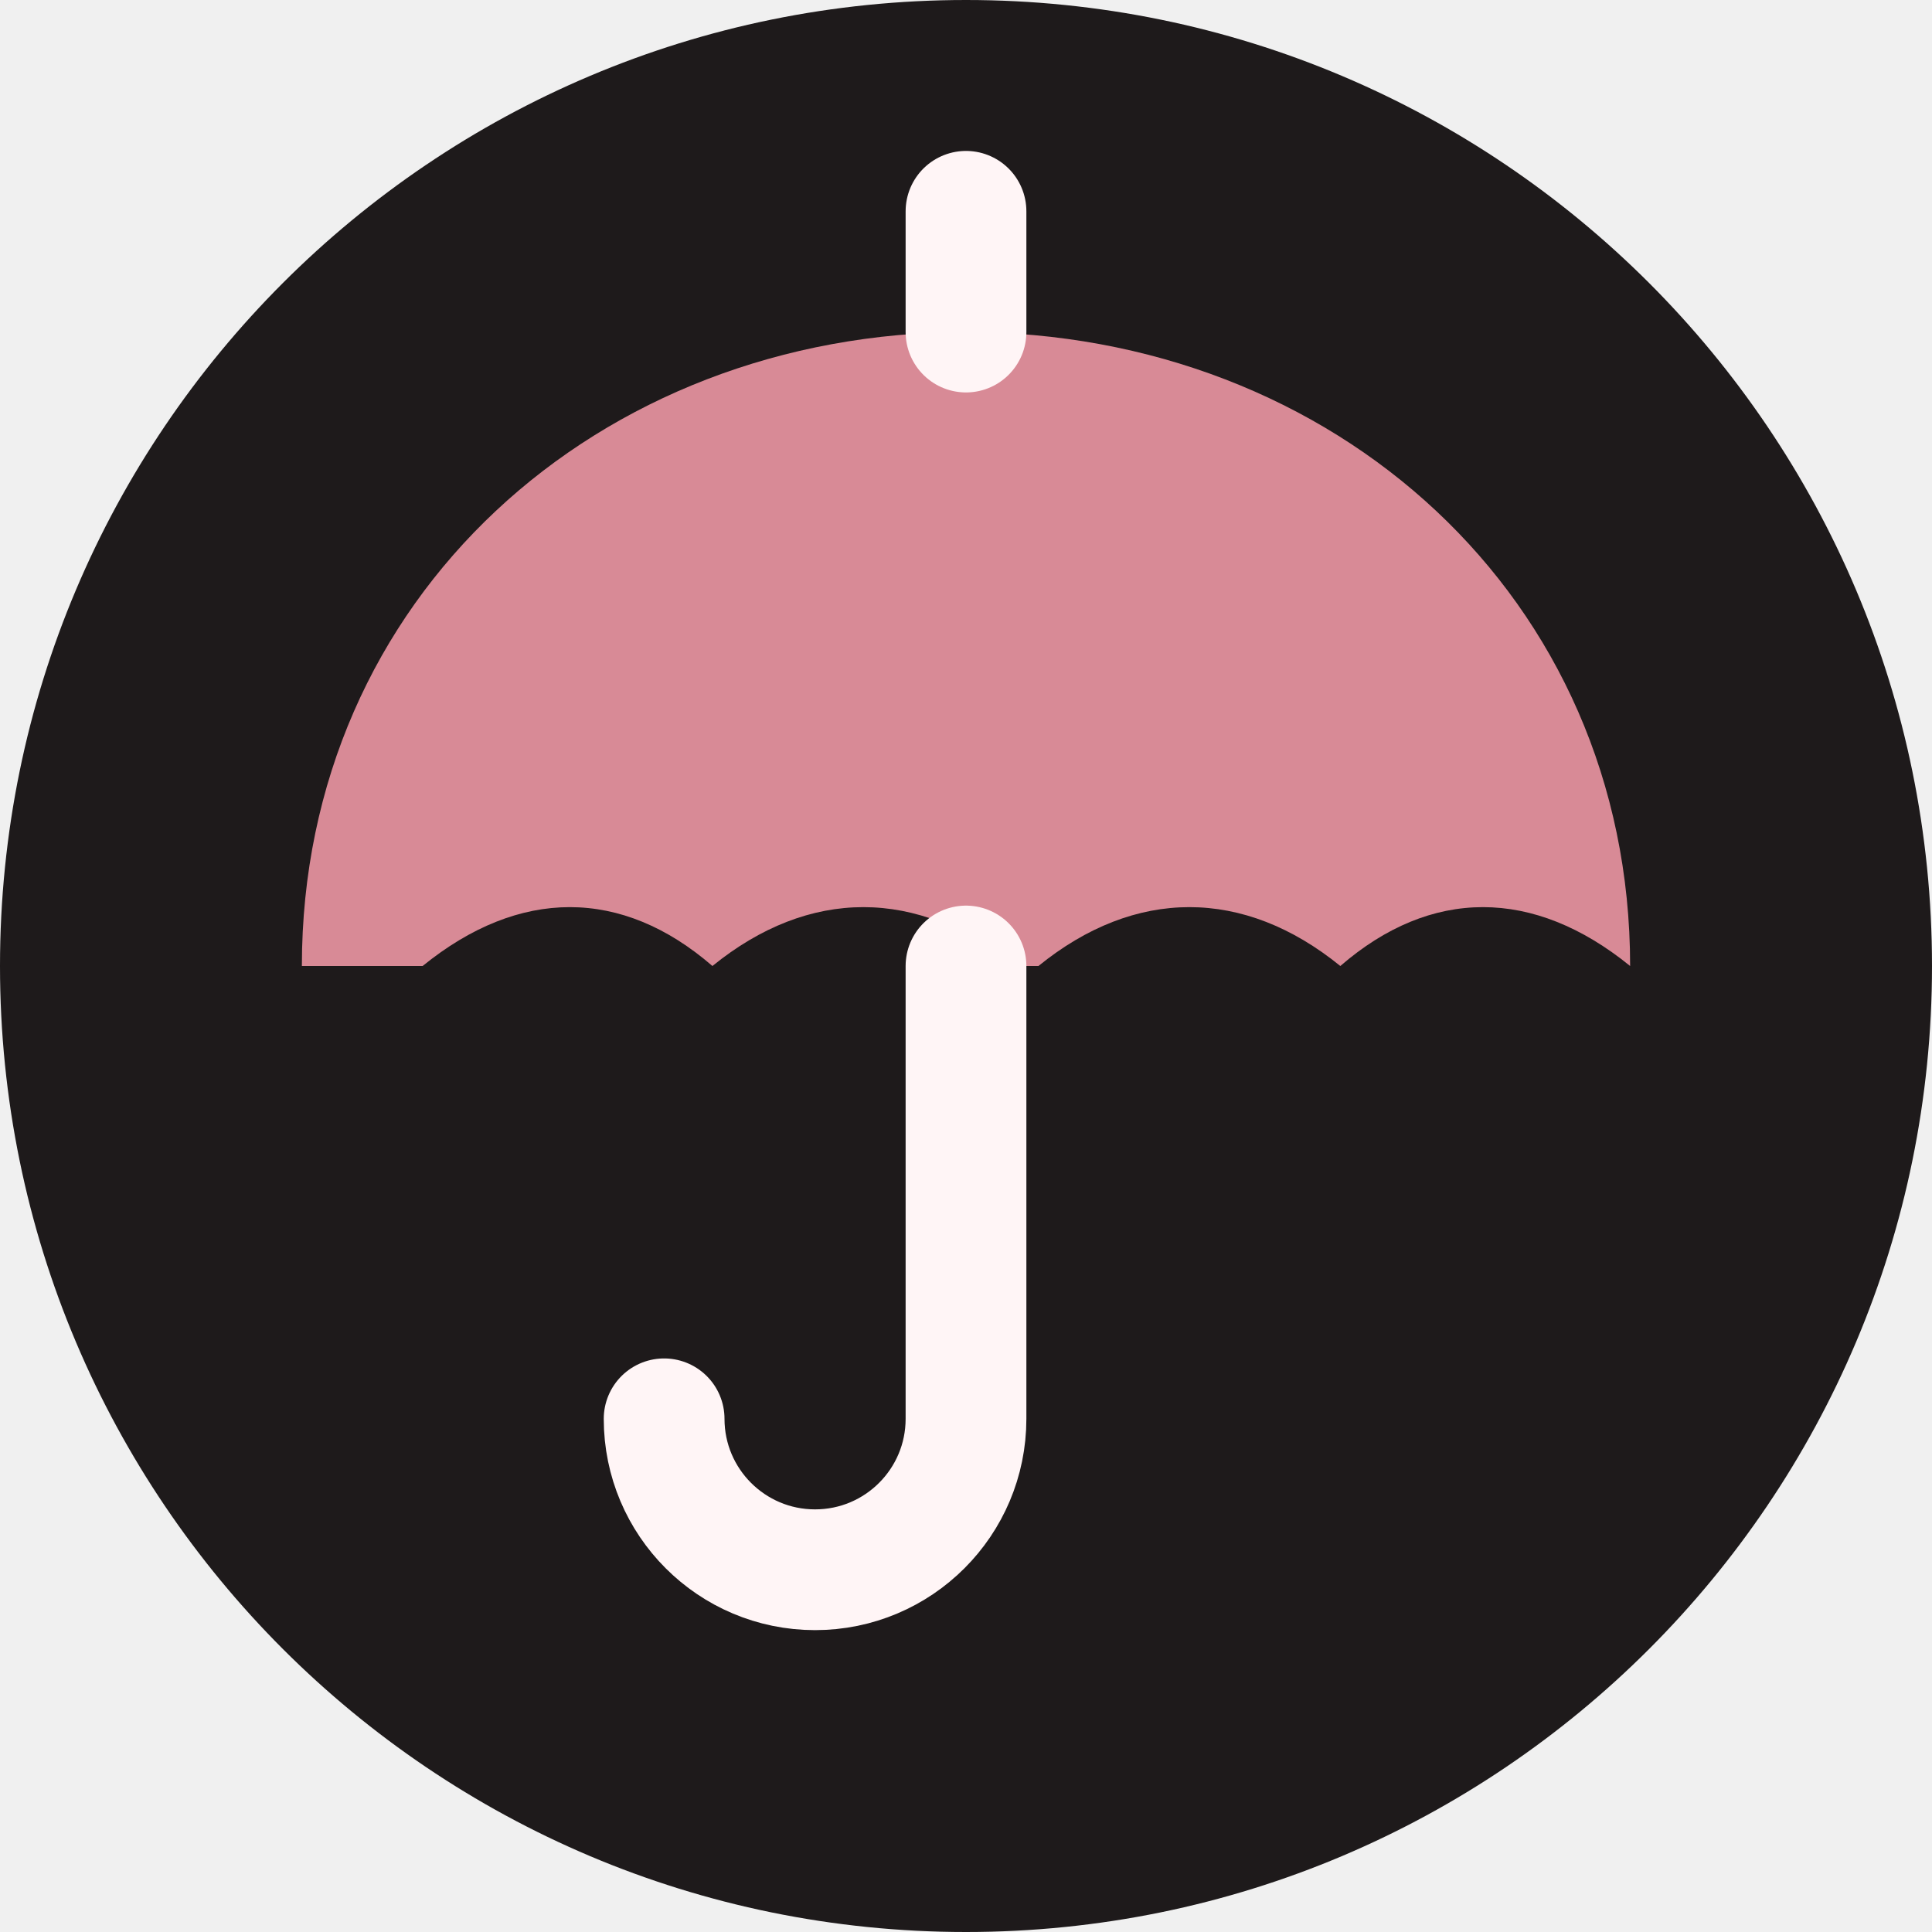
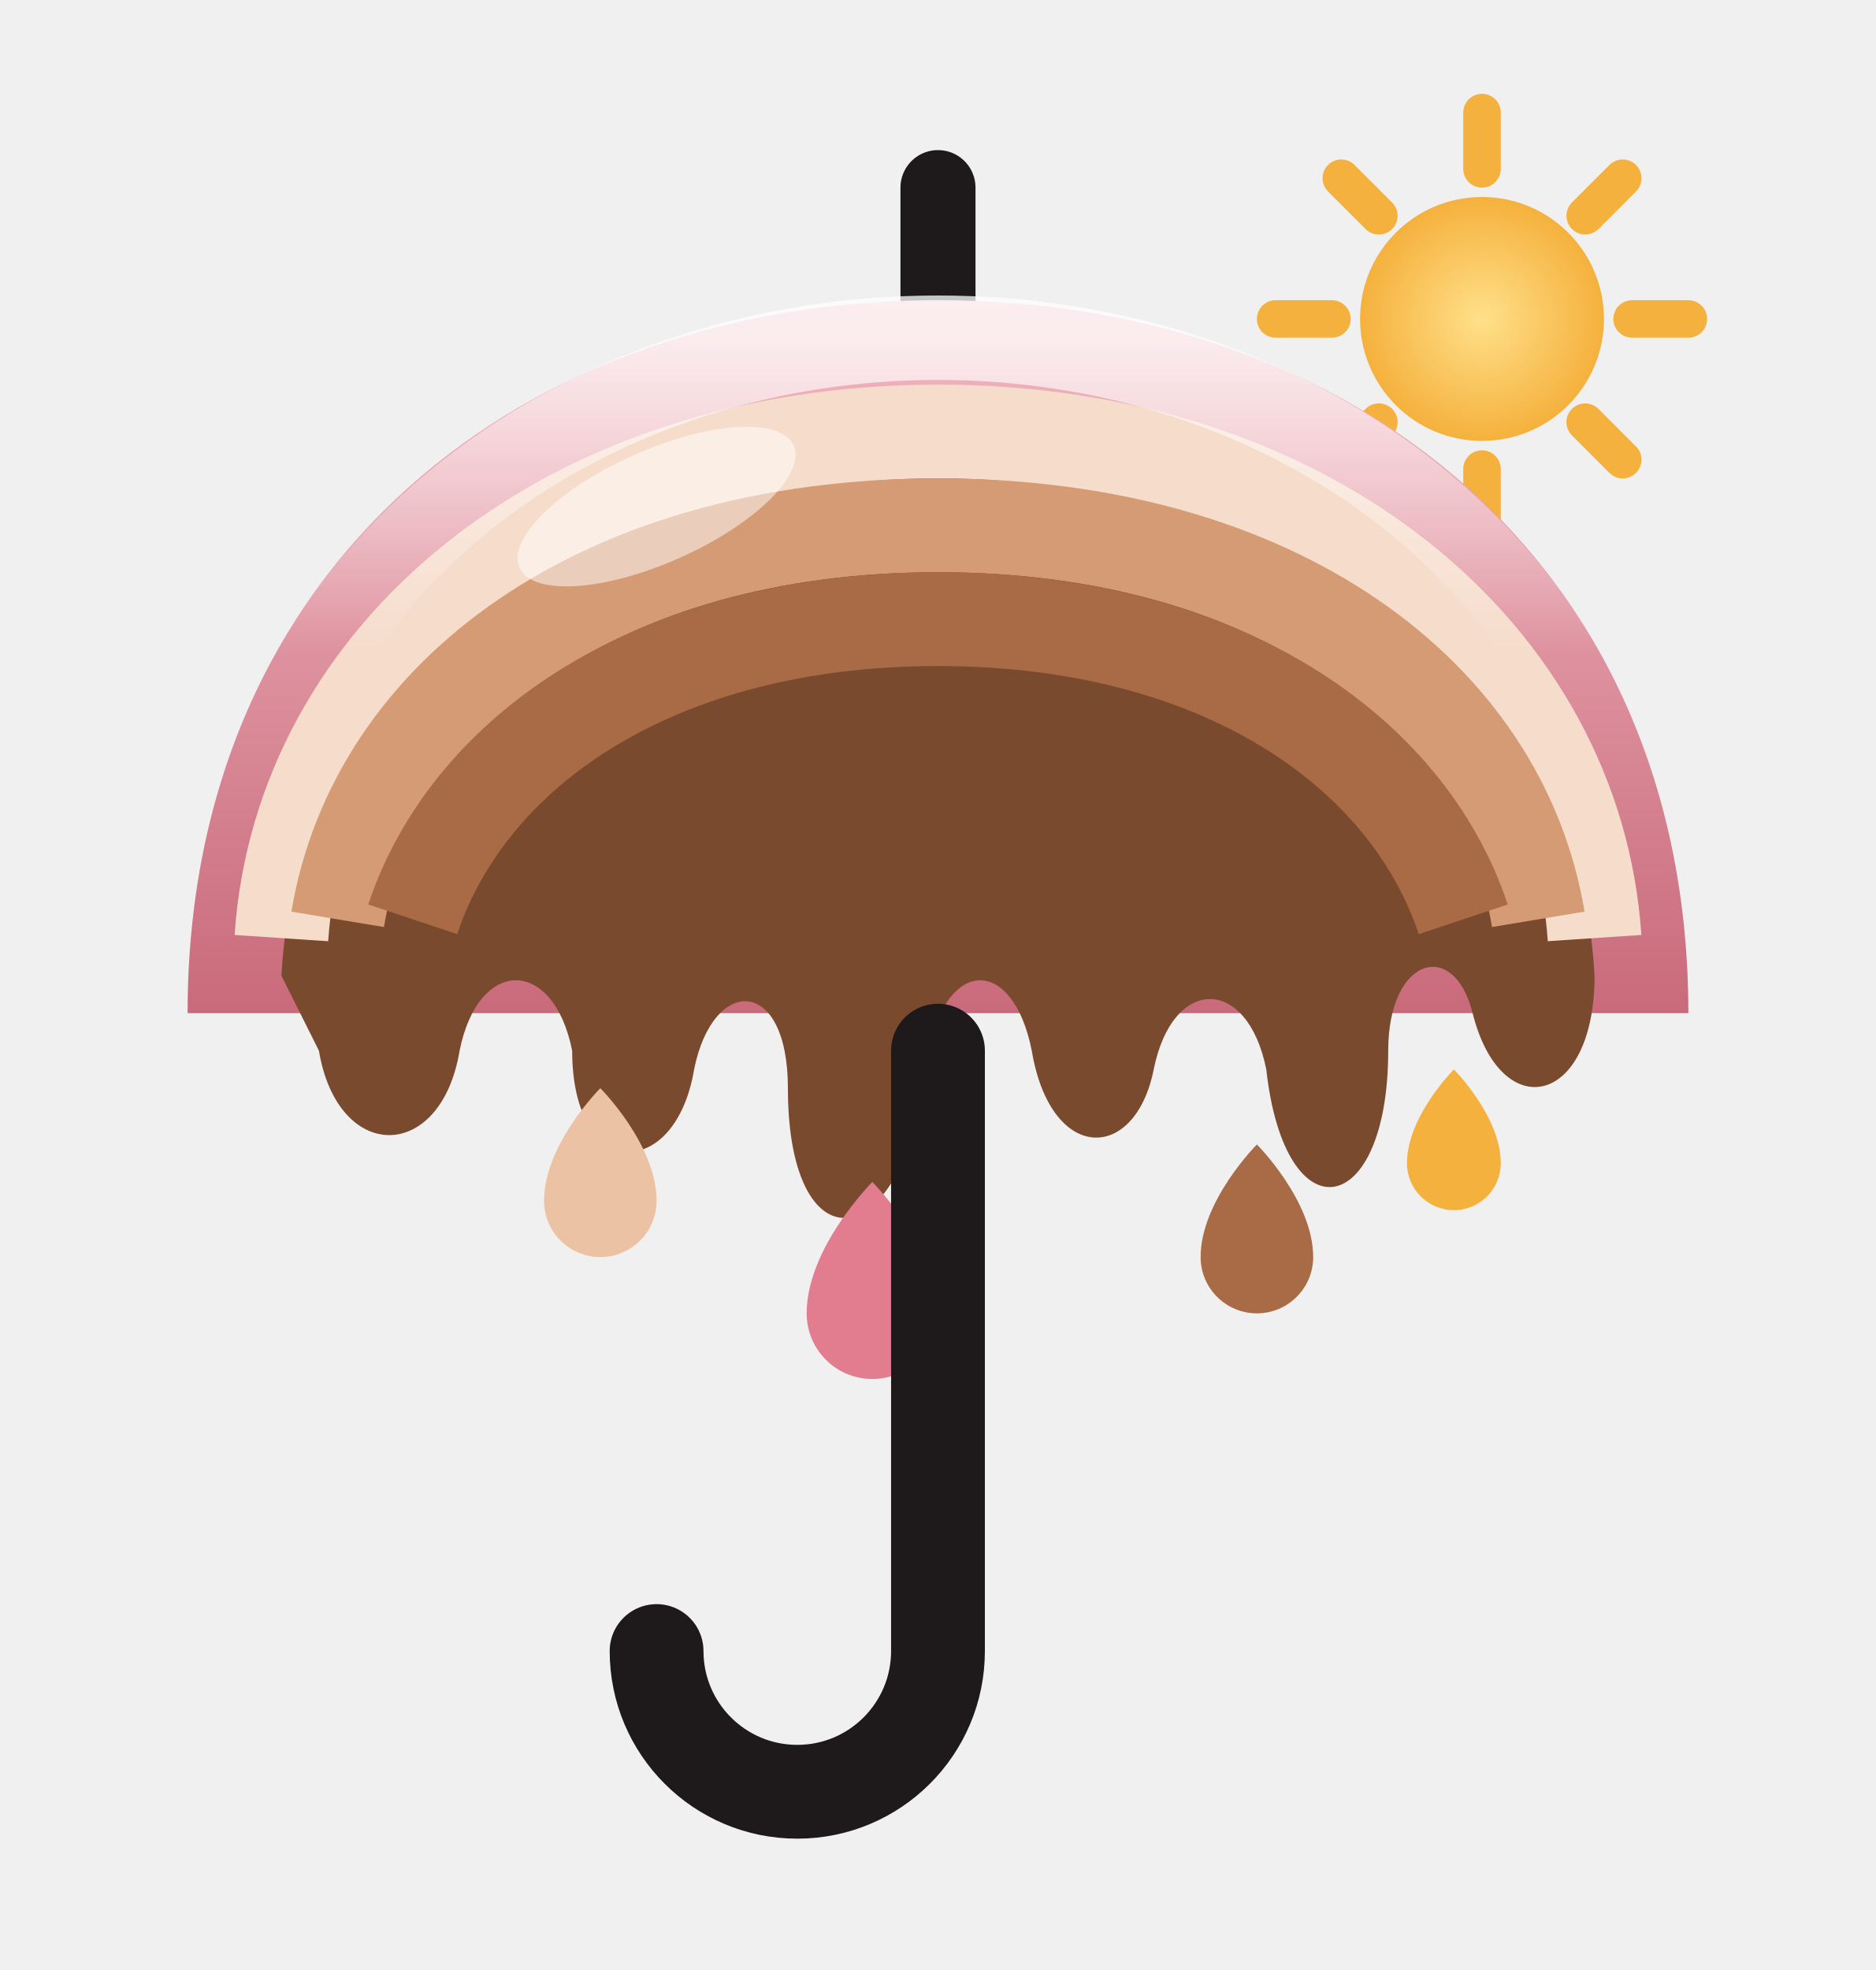
- <svg xmlns="http://www.w3.org/2000/svg" viewBox="0 0 64 64">
-   <rect width="64" height="64" rx="32" fill="#1e1a1b" />
-   <path d="M10 32C10 19.8 19.8 11 32 11s22 8.8 22 21c-3.2-2.6-6.6-2.6-9.6 0-3.2-2.6-6.8-2.6-10 0h-.8c-3.2-2.6-6.8-2.6-10 0-3-2.6-6.4-2.6-9.6 0z" fill="#d88a96" />
-   <path d="M32 32v15a5 5 0 0 1-10 0" fill="none" stroke="#fff5f6" stroke-width="4" stroke-linecap="round" />
-   <path d="M32 11V7" stroke="#fff5f6" stroke-width="4" stroke-linecap="round" />
+ <svg xmlns="http://www.w3.org/2000/svg" viewBox="0 0 200 210">
+   <defs>
+     <linearGradient id="rim" x1="0" x2="0" y1="0" y2="1">
+       <stop offset="0" stop-color="#F2B8C1" />
+       <stop offset="1" stop-color="#C96A7B" />
+     </linearGradient>
+     <linearGradient id="gloss" x1="0" y1="0" x2="0" y2="1">
+       <stop offset="0" stop-color="#fff" stop-opacity=".75" />
+       <stop offset=".6" stop-color="#fff" stop-opacity="0" />
+     </linearGradient>
+     <radialGradient id="sun">
+       <stop offset="0" stop-color="#FFE08A" />
+       <stop offset="1" stop-color="#F5B13D" />
+     </radialGradient>
+   </defs>
+   <g>
+     <circle cx="158" cy="34" r="13" fill="url(#sun)" />
+     <g stroke="#F5B13D" stroke-width="4" stroke-linecap="round">
+       <path d="M158 12v6M158 50v6M136 34h6M174 34h6M143 19l4 4M169 45l4 4M143 49l4-4M169 23l4-4" />
+     </g>
+   </g>
+   <path d="M100 32 V20" stroke="#1E1A1B" stroke-width="8" stroke-linecap="round" />
+   <path d="M20 108 C20 60 56 32 100 32 C144 32 180 60 180 108 Z" fill="url(#rim)" />
+   <g>
+     <path d="M30 104 C32 70 60 46 100 46 C140 46 168 70 170 104     C170 118 160 120 157 108 C155 100 148 102 148 112 C148 130 137 132 135 114     C133 104 125 104 123 114 C121 124 112 124 110 112 C108 102 101 102 99 112     C97 134 84 136 84 116 C84 104 76 104 74 114 C72 126 61 126 61 112     C59 102 51 102 49 112 C47 124 36 124 34 112 Z" fill="#7A4A2E" />
+   </g>
+   <path d="M30 100 C32 70 60 46 100 46 C140 46 168 70 170 100" fill="none" stroke="#F6DCCB" stroke-width="10" />
+   <path d="M36 98 C40 74 64 56 100 56 C136 56 160 74 164 98" fill="none" stroke="#D49B74" stroke-width="10" />
+   <path d="M44 98 C50 80 70 66 100 66 C130 66 150 80 156 98" fill="none" stroke="#A86B45" stroke-width="10" />
+   <path d="M26 92 C32 58 64 36 100 36 C136 36 168 58 174 92" fill="none" stroke="url(#gloss)" stroke-width="9" stroke-linecap="round" />
+   <ellipse cx="70" cy="54" rx="16" ry="6" fill="#fff" opacity=".5" transform="rotate(-24 70 54)" />
+   <path d="M58 128 c0-6 6-12 6-12 s6 6 6 12 a6 6 0 0 1 -12 0z" fill="#EBC2A3" />
+   <path d="M86 140 c0-7 7-14 7-14 s7 7 7 14 a7 7 0 0 1 -14 0z" fill="#E27D8F" />
+   <path d="M128 134 c0-6 6-12 6-12 s6 6 6 12 a6 6 0 0 1 -12 0z" fill="#A86B45" />
+   <path d="M150 124 c0-5 5-10 5-10 s5 5 5 10 a5 5 0 0 1 -10 0z" fill="#F5B13D" />
+   <path d="M100 112 V176 a15 15 0 0 1 -30 0" fill="none" stroke="#1E1A1B" stroke-width="10" stroke-linecap="round" />
</svg>
